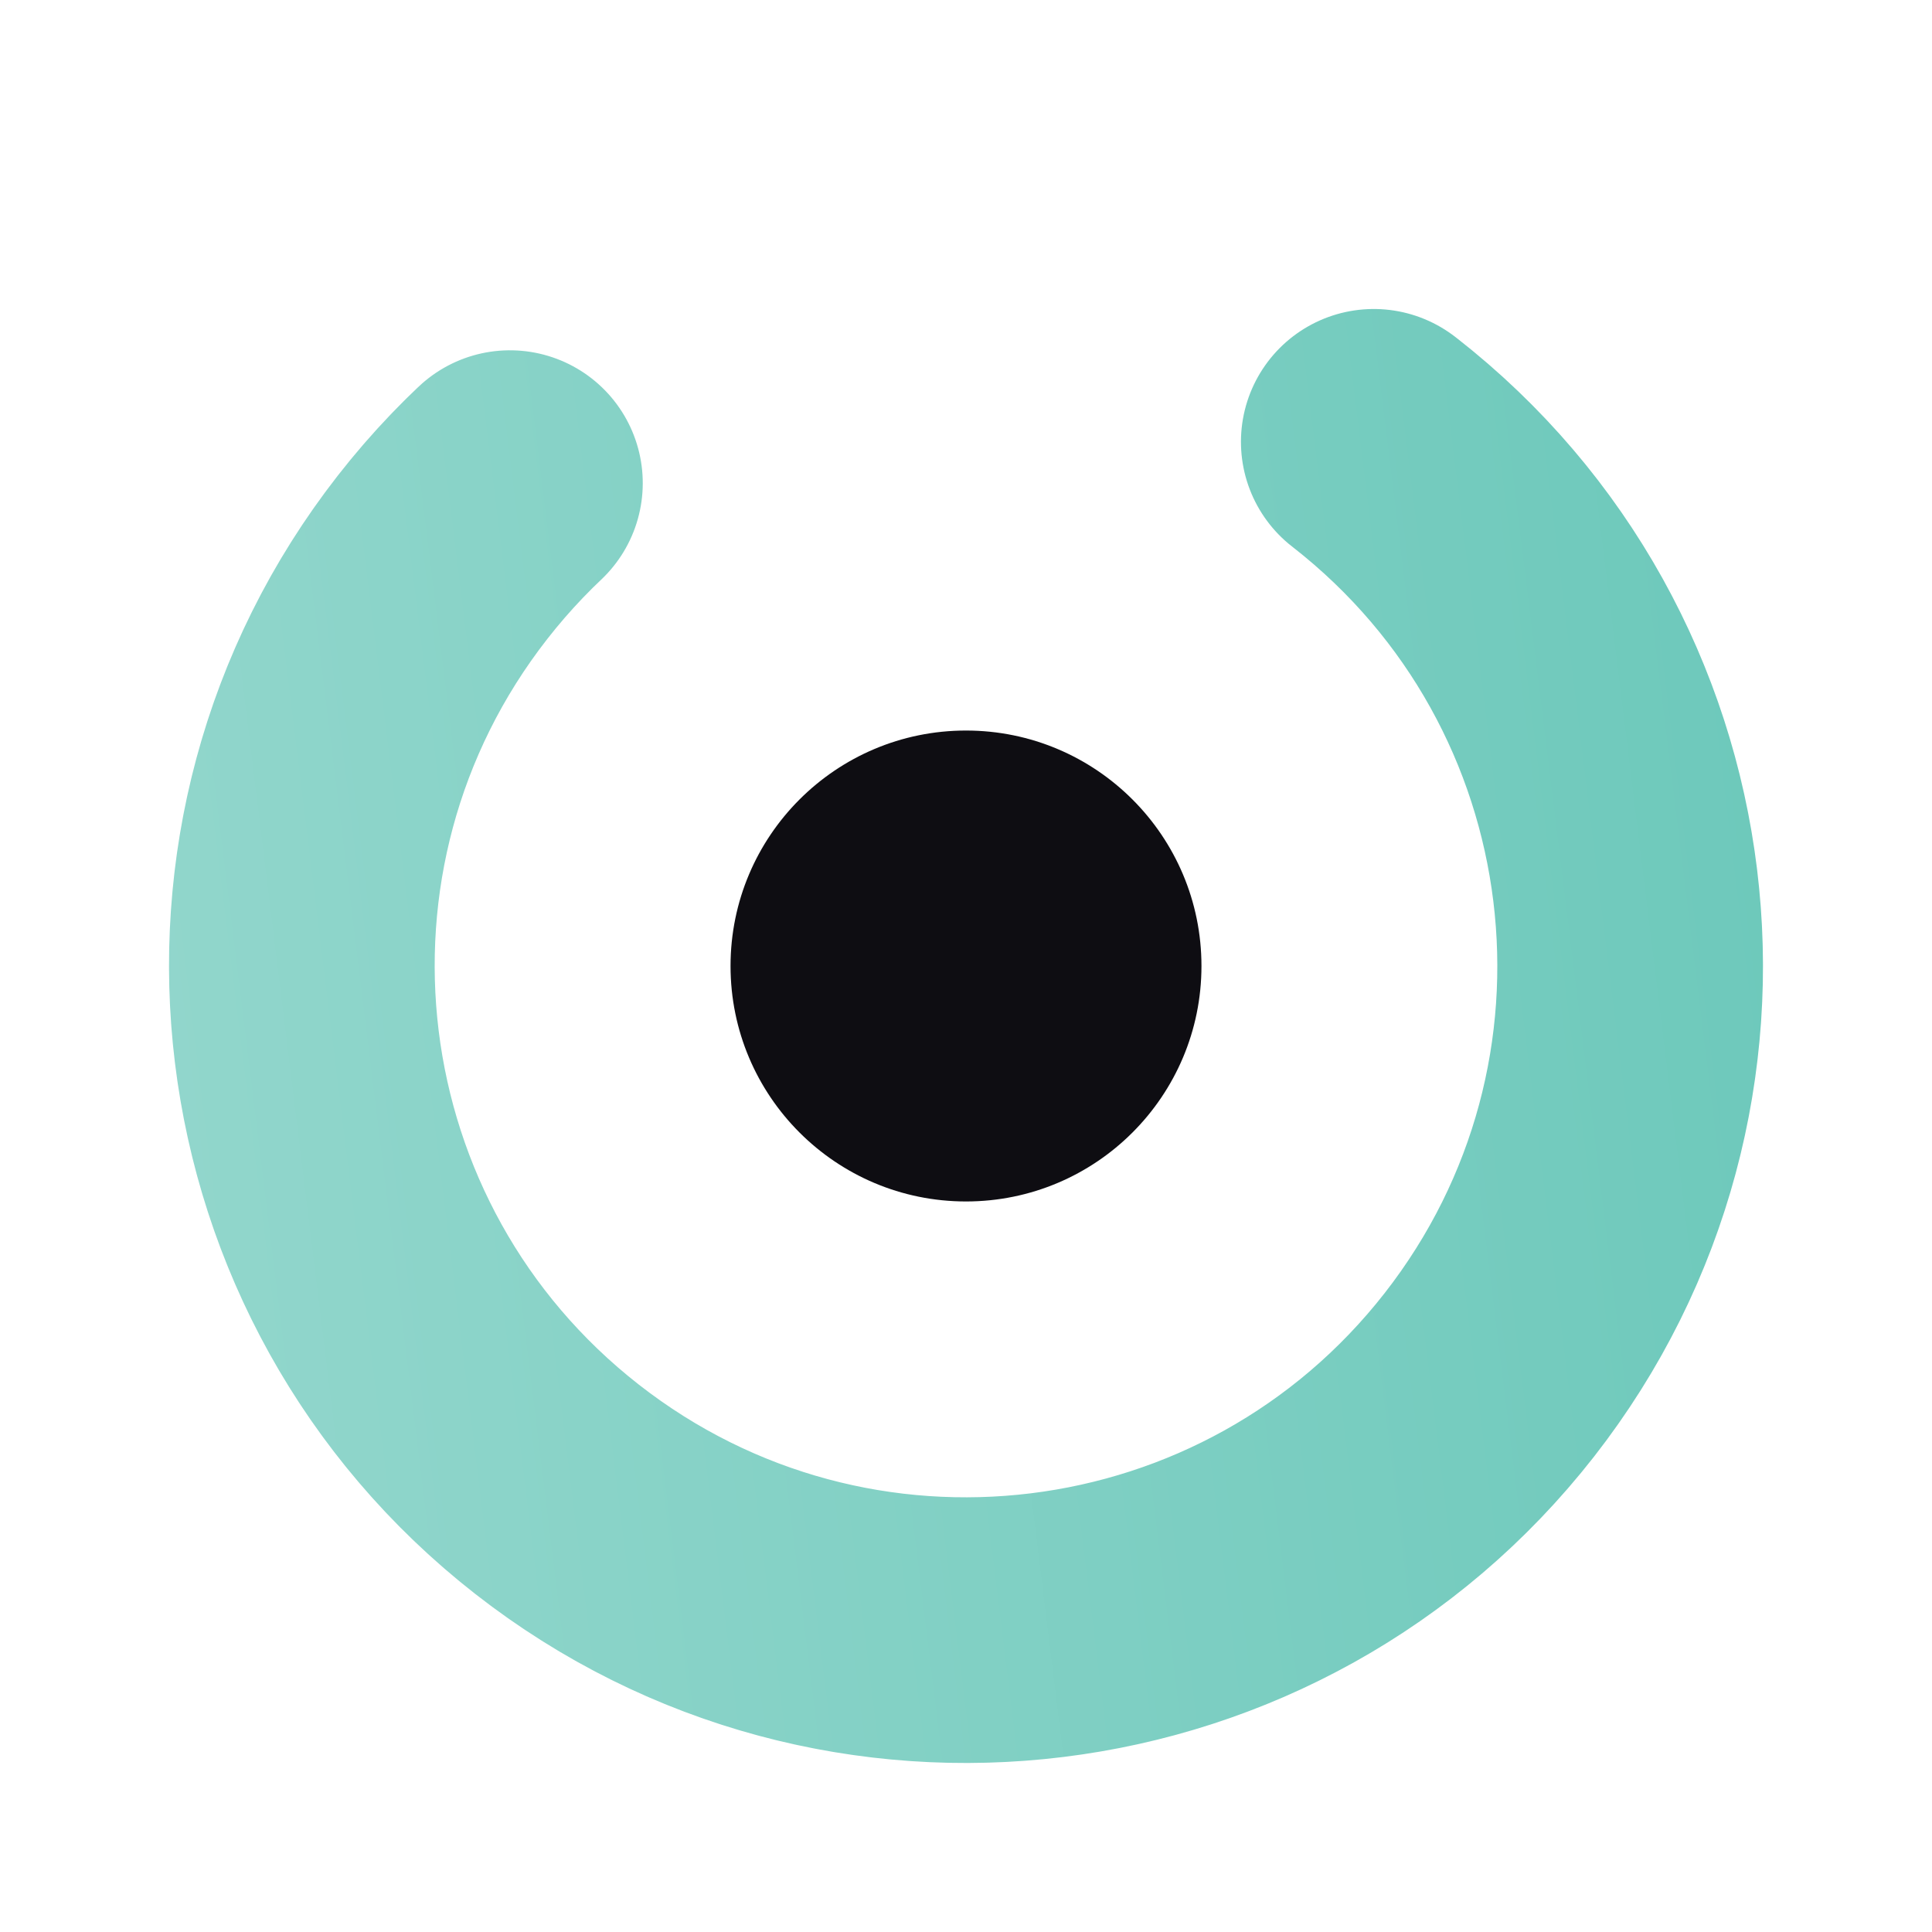
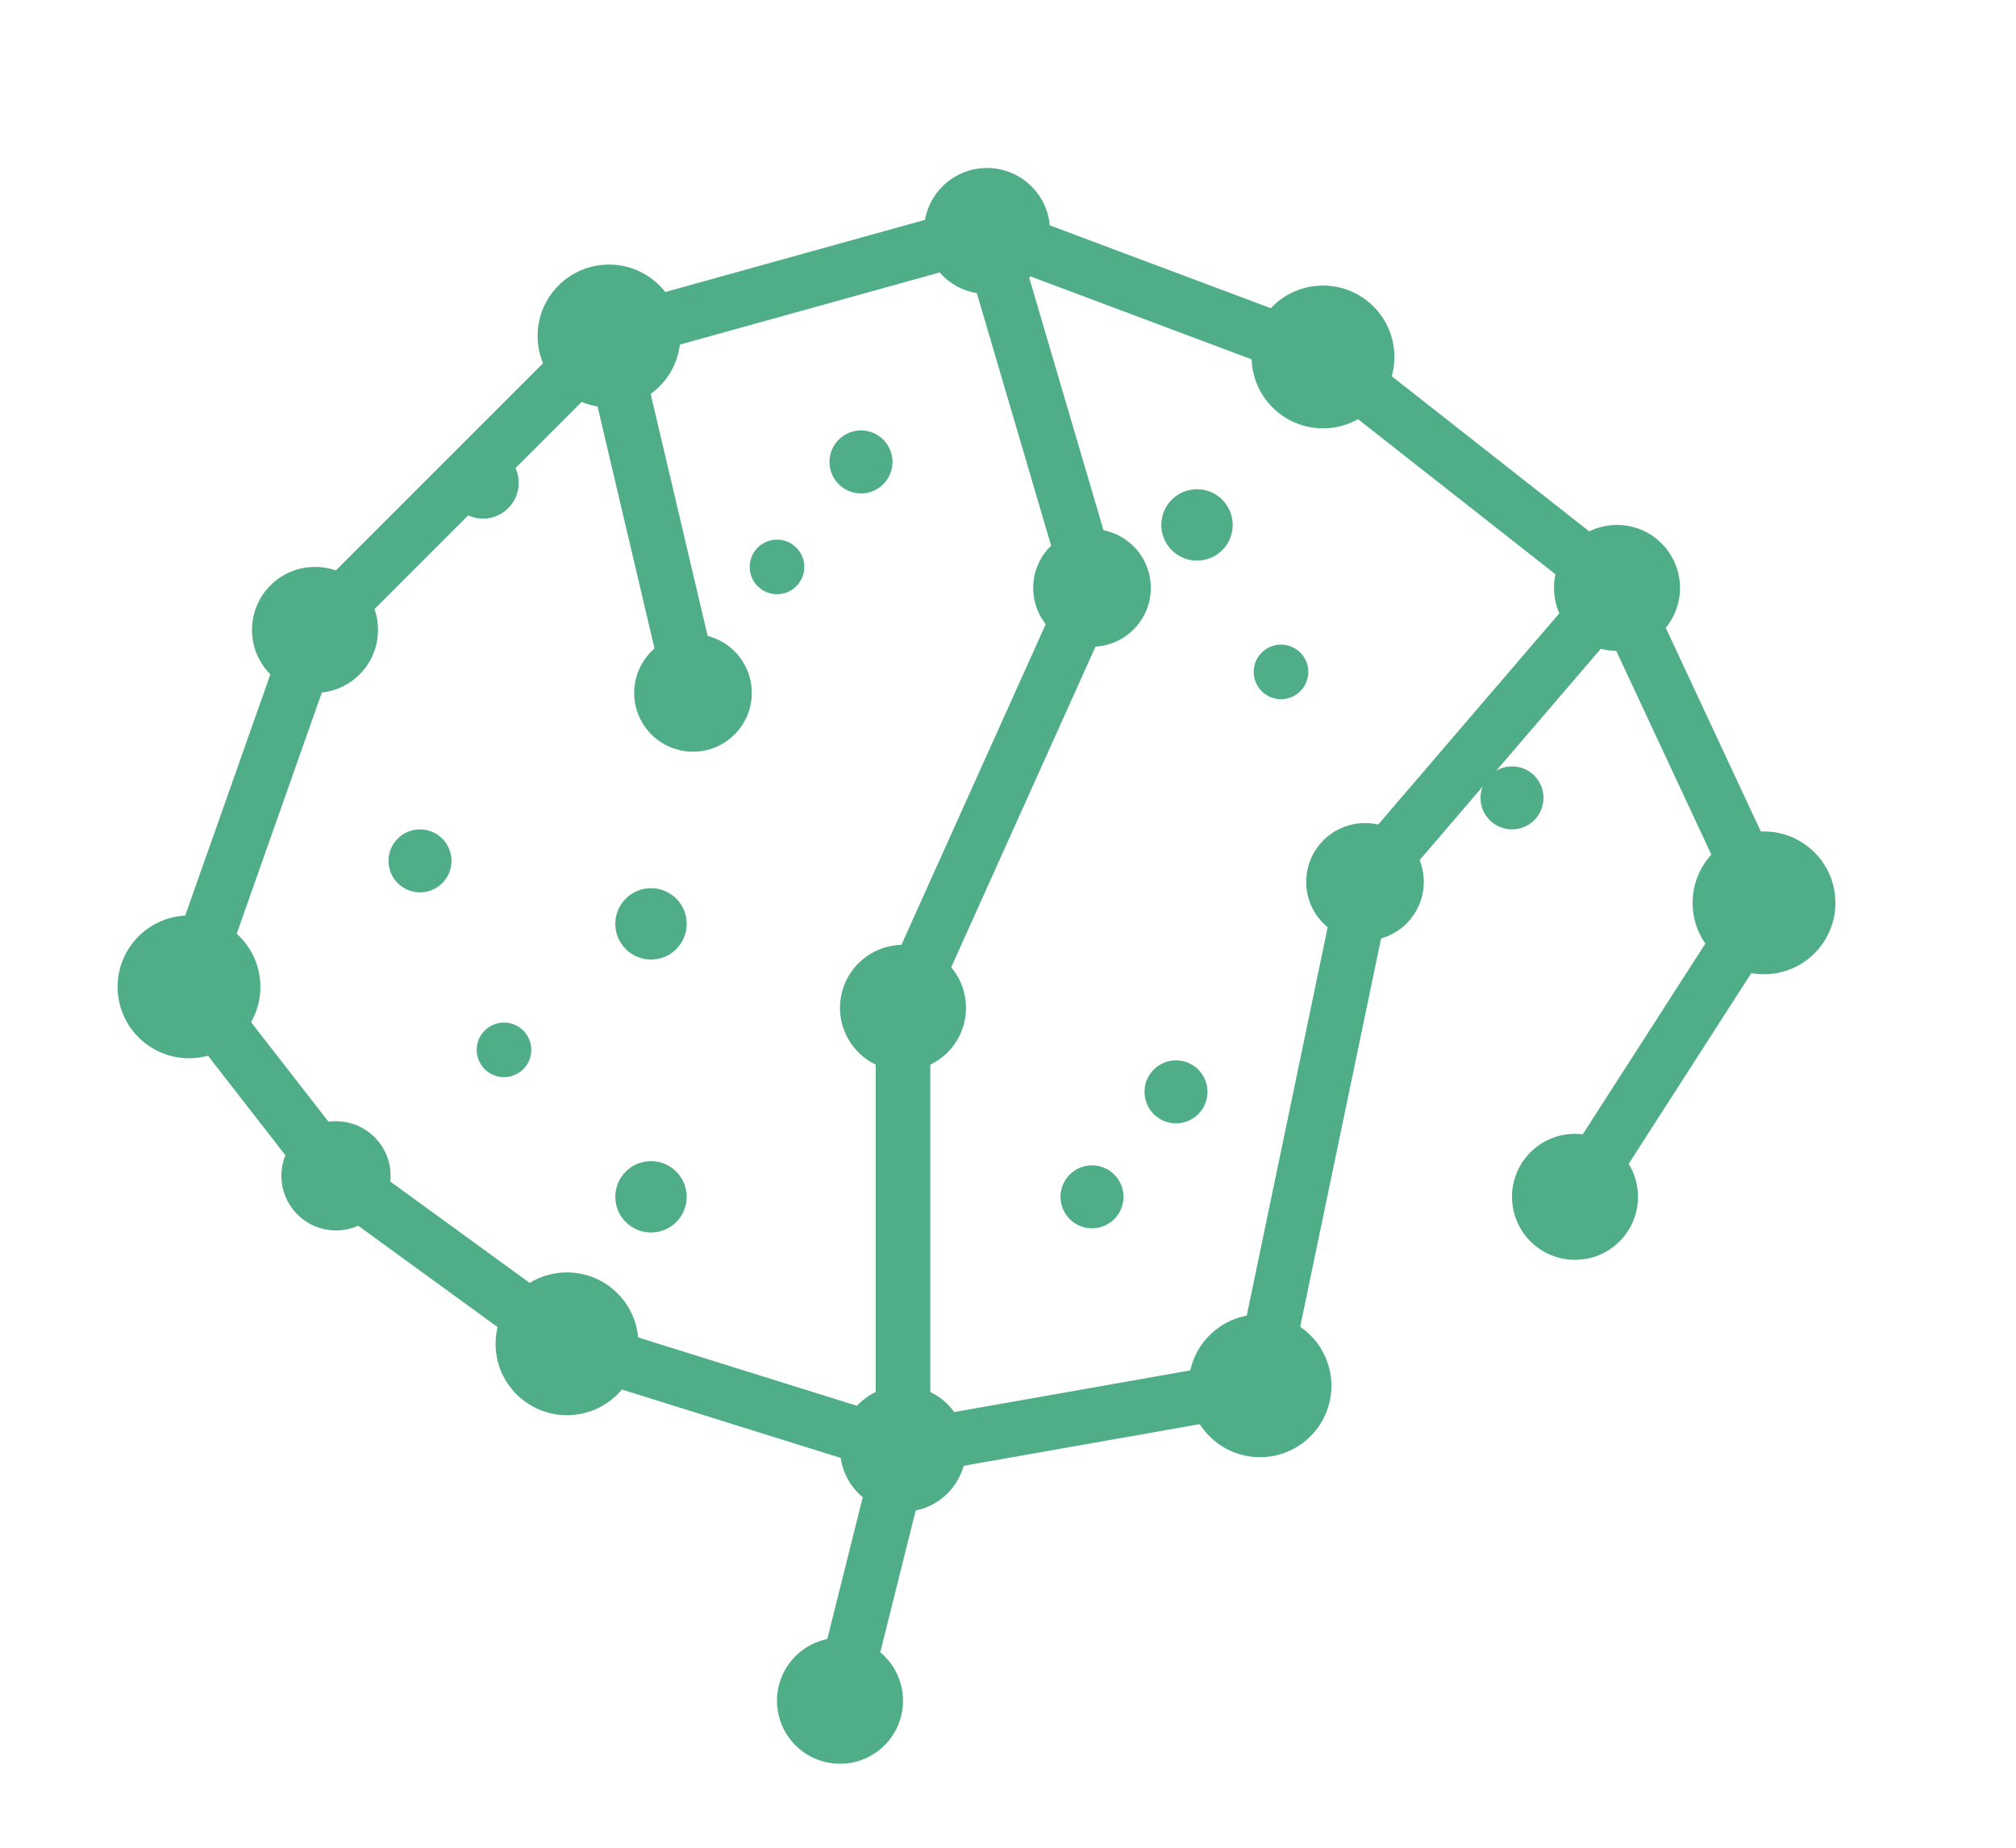
- <svg xmlns="http://www.w3.org/2000/svg" width="32" height="32" viewBox="0 0 32 32" fill="none">
-   <defs>
-     <linearGradient id="g" x1="4" y1="4" x2="28" y2="28" gradientUnits="userSpaceOnUse">
-       <stop stop-color="#96d8ce" />
-       <stop offset="1" stop-color="#69c7b9" />
-     </linearGradient>
-   </defs>
-   <circle cx="16" cy="16" r="11" stroke="url(#g)" stroke-width="4.4" fill="none" stroke-linecap="round" stroke-dasharray="53.5 15.6" transform="rotate(-52 16 16)" />
-   <circle cx="16" cy="16" r="3.9" fill="#0e0d12" />
+ <svg xmlns="http://www.w3.org/2000/svg" width="96" height="88" viewBox="0 0 96 88" fill="none">
+   <line x1="9" y1="47" x2="15" y2="30" stroke="#4FAE87" stroke-width="2.6" stroke-linecap="round" />
+   <line x1="15" y1="30" x2="29" y2="16" stroke="#4FAE87" stroke-width="2.6" stroke-linecap="round" />
+   <line x1="29" y1="16" x2="47" y2="11" stroke="#4FAE87" stroke-width="2.6" stroke-linecap="round" />
+   <line x1="47" y1="11" x2="63" y2="17" stroke="#4FAE87" stroke-width="2.6" stroke-linecap="round" />
+   <line x1="63" y1="17" x2="77" y2="28" stroke="#4FAE87" stroke-width="2.6" stroke-linecap="round" />
+   <line x1="77" y1="28" x2="84" y2="43" stroke="#4FAE87" stroke-width="2.6" stroke-linecap="round" />
+   <line x1="84" y1="43" x2="75" y2="57" stroke="#4FAE87" stroke-width="2.6" stroke-linecap="round" />
+   <line x1="60" y1="66" x2="43" y2="69" stroke="#4FAE87" stroke-width="2.6" stroke-linecap="round" />
+   <line x1="43" y1="69" x2="27" y2="64" stroke="#4FAE87" stroke-width="2.6" stroke-linecap="round" />
+   <line x1="27" y1="64" x2="16" y2="56" stroke="#4FAE87" stroke-width="2.6" stroke-linecap="round" />
+   <line x1="16" y1="56" x2="9" y2="47" stroke="#4FAE87" stroke-width="2.6" stroke-linecap="round" />
+   <line x1="29" y1="16" x2="33" y2="33" stroke="#4FAE87" stroke-width="2.6" stroke-linecap="round" />
+   <line x1="47" y1="11" x2="52" y2="28" stroke="#4FAE87" stroke-width="2.6" stroke-linecap="round" />
+   <line x1="52" y1="28" x2="43" y2="48" stroke="#4FAE87" stroke-width="2.6" stroke-linecap="round" />
+   <line x1="43" y1="48" x2="43" y2="69" stroke="#4FAE87" stroke-width="2.6" stroke-linecap="round" />
+   <line x1="77" y1="28" x2="65" y2="42" stroke="#4FAE87" stroke-width="2.6" stroke-linecap="round" />
+   <line x1="65" y1="42" x2="60" y2="66" stroke="#4FAE87" stroke-width="2.6" stroke-linecap="round" />
+   <line x1="43" y1="69" x2="40" y2="81" stroke="#4FAE87" stroke-width="2.6" stroke-linecap="round" />
+   <circle cx="9" cy="47" r="3.4" fill="#4FAE87" />
+   <circle cx="15" cy="30" r="3.0" fill="#4FAE87" />
+   <circle cx="29" cy="16" r="3.4" fill="#4FAE87" />
+   <circle cx="47" cy="11" r="3.0" fill="#4FAE87" />
+   <circle cx="63" cy="17" r="3.4" fill="#4FAE87" />
+   <circle cx="77" cy="28" r="3.0" fill="#4FAE87" />
+   <circle cx="84" cy="43" r="3.4" fill="#4FAE87" />
+   <circle cx="75" cy="57" r="3.0" fill="#4FAE87" />
+   <circle cx="60" cy="66" r="3.4" fill="#4FAE87" />
+   <circle cx="43" cy="69" r="3.0" fill="#4FAE87" />
+   <circle cx="27" cy="64" r="3.4" fill="#4FAE87" />
+   <circle cx="16" cy="56" r="2.6" fill="#4FAE87" />
+   <circle cx="33" cy="33" r="2.8" fill="#4FAE87" />
+   <circle cx="52" cy="28" r="2.8" fill="#4FAE87" />
+   <circle cx="43" cy="48" r="3.0" fill="#4FAE87" />
+   <circle cx="65" cy="42" r="2.8" fill="#4FAE87" />
+   <circle cx="40" cy="81" r="3.0" fill="#4FAE87" />
+   <circle cx="23" cy="23" r="1.7" fill="#4FAE87" />
+   <circle cx="41" cy="22" r="1.5" fill="#4FAE87" />
+   <circle cx="57" cy="25" r="1.7" fill="#4FAE87" />
+   <circle cx="72" cy="38" r="1.5" fill="#4FAE87" />
+   <circle cx="20" cy="41" r="1.5" fill="#4FAE87" />
+   <circle cx="31" cy="44" r="1.7" fill="#4FAE87" />
+   <circle cx="56" cy="52" r="1.5" fill="#4FAE87" />
+   <circle cx="31" cy="57" r="1.7" fill="#4FAE87" />
+   <circle cx="52" cy="57" r="1.5" fill="#4FAE87" />
+   <circle cx="24" cy="50" r="1.3" fill="#4FAE87" />
+   <circle cx="61" cy="32" r="1.3" fill="#4FAE87" />
+   <circle cx="37" cy="27" r="1.3" fill="#4FAE87" />
</svg>
